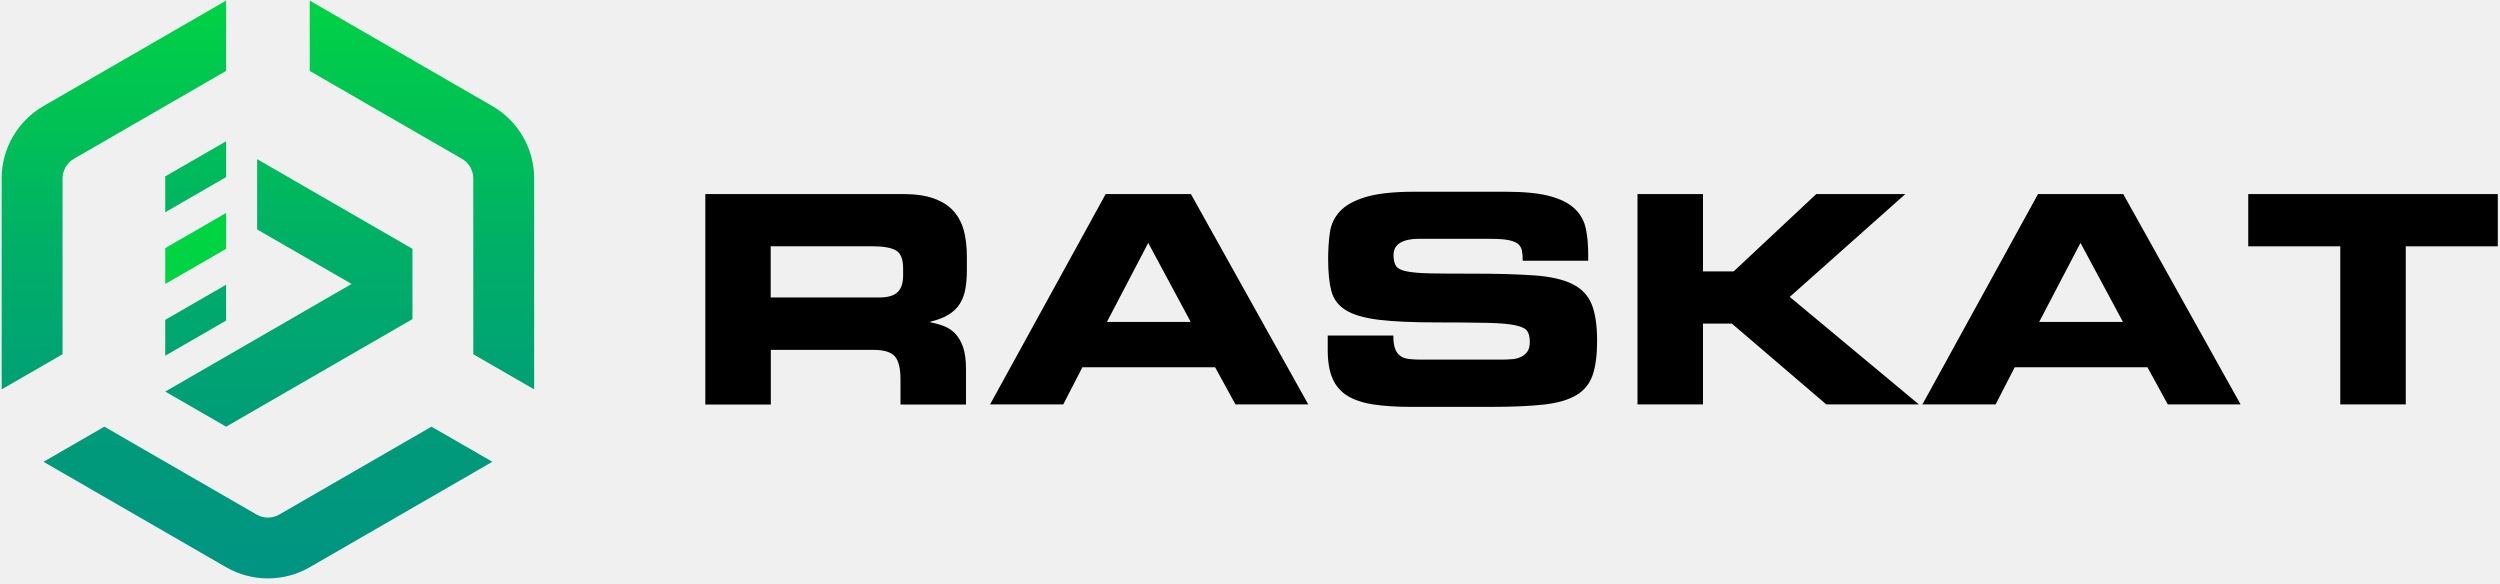
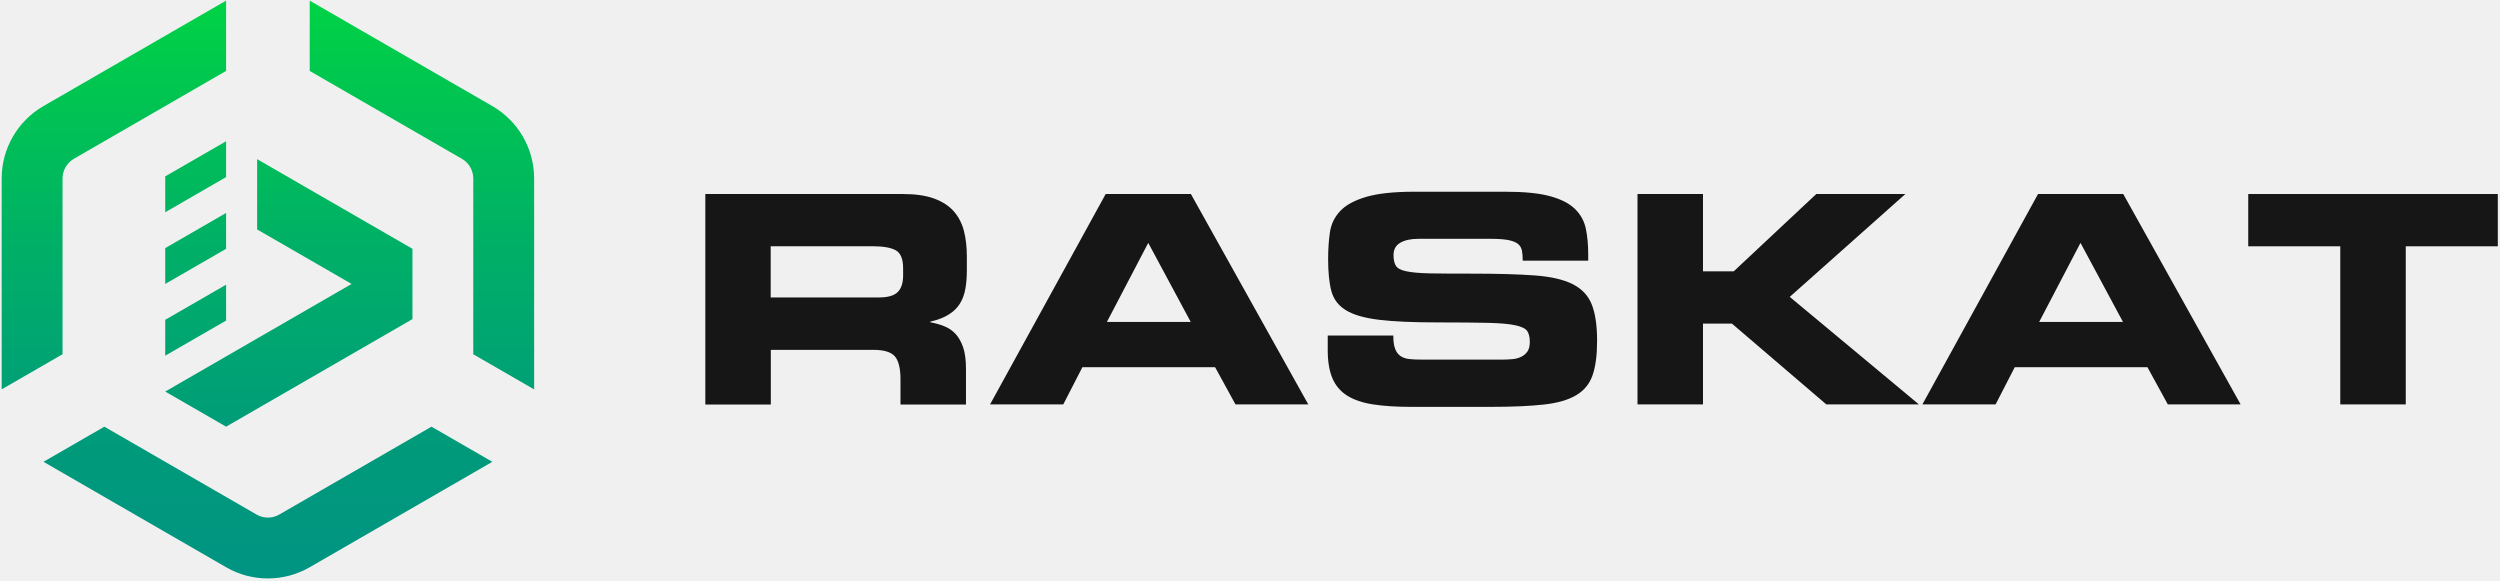
- <svg xmlns="http://www.w3.org/2000/svg" width="300" height="70" fill="none">
-   <g clip-path="url(#a)">
-     <path fill="#000" d="M84.629 23.285h23.709c1.506 0 2.763.18 3.756.544.987.364 1.774.866 2.35 1.521.576.655.982 1.431 1.225 2.35.233.914.354 1.95.354 3.09v1.606c0 .84-.057 1.595-.179 2.266a5.025 5.025 0 0 1-.655 1.78c-.317.507-.766.95-1.342 1.304-.575.364-1.315.645-2.213.856v.068c.597.117 1.146.27 1.664.476.518.195.972.507 1.363.924.386.417.697.961.919 1.621.222.66.338 1.516.338 2.562v4.294h-7.859V45.51c0-1.325-.233-2.24-.687-2.757-.454-.507-1.299-.766-2.53-.766H92.499v6.56h-7.86V23.29h.012l-.022-.005Zm7.854 12.412h12.993c1.057 0 1.807-.212 2.245-.645.438-.433.654-1.093.654-2.001v-.84c0-1.12-.29-1.833-.871-2.166-.576-.322-1.489-.49-2.746-.49H92.483v6.142ZM132.682 23.285h10.225l14.086 25.246h-8.736l-2.445-4.463h-15.924l-2.298 4.463h-8.783l13.875-25.246Zm.148 15.348h10.056l-5.097-9.486-4.959 9.486ZM159.339 40.264h7.859c0 .681.069 1.204.216 1.584.138.38.354.676.639.872.286.195.64.322 1.057.364.422.053.924.069 1.489.069h9.623c.423 0 .835-.016 1.242-.053a2.971 2.971 0 0 0 1.072-.28c.317-.153.57-.364.76-.644.191-.28.28-.66.28-1.152 0-.56-.1-.982-.301-1.288-.2-.307-.67-.534-1.415-.698-.74-.163-1.849-.264-3.322-.295a288.107 288.107 0 0 0-6-.053c-2.953 0-5.298-.1-7.041-.312-1.748-.211-3.074-.592-3.988-1.151-.913-.56-1.489-1.331-1.748-2.314-.259-.982-.385-2.255-.385-3.818 0-1.136.068-2.208.211-3.19a4.616 4.616 0 0 1 1.22-2.562c.671-.724 1.706-1.289 3.1-1.706 1.395-.417 3.323-.629 5.805-.629h10.97c2.261 0 4.051.18 5.361.544 1.31.365 2.297.872 2.968 1.537a4.534 4.534 0 0 1 1.289 2.35c.19.91.285 1.918.285 3.038v.808h-7.859a6.39 6.39 0 0 0-.09-1.189 1.384 1.384 0 0 0-.454-.808c-.248-.211-.629-.364-1.151-.475-.518-.1-1.231-.153-2.124-.153h-8.704c-.892 0-1.616.153-2.16.465-.544.311-.819.808-.819 1.484 0 .56.095.982.285 1.288.191.307.613.529 1.258.66.649.138 1.595.222 2.83.249 1.242.026 2.911.032 5.013.032 3.047 0 5.546.068 7.505.21 1.954.138 3.497.492 4.595 1.047 1.115.56 1.875 1.373 2.303 2.445.423 1.067.639 2.52.639 4.363 0 1.695-.18 3.063-.533 4.098a4.358 4.358 0 0 1-1.949 2.409c-.946.57-2.234.95-3.888 1.135-1.653.185-3.787.28-6.406.28h-9.523c-1.791 0-3.322-.1-4.579-.296-1.268-.195-2.298-.544-3.101-1.045a4.485 4.485 0 0 1-1.774-2.076c-.381-.882-.571-2.012-.571-3.386v-1.758h.011ZM196.5 23.285h7.859v9.28h3.687l9.908-9.28h10.69l-13.875 12.343 15.502 12.903h-11.113l-11.329-9.697h-3.47v9.697H196.5V23.285ZM244.563 23.285h10.225l14.086 25.246h-8.736l-2.445-4.463h-15.925l-2.297 4.463h-8.783l13.875-25.246Zm.137 15.348h10.056l-5.097-9.486-4.959 9.486ZM269.8 23.285h29.936v6.274h-11.044v18.972h-7.859V29.56h-11.044v-6.275h.011Z" />
-     <path fill="url(#b)" d="m37.168 8.513 18.27 10.548a2.728 2.728 0 0 1 1.357 2.355v21.095l7.304 4.215v-25.31a10.03 10.03 0 0 0-5.012-8.683L37.168.078v8.435Z" />
-     <path fill="url(#c)" d="m51.777 51.2-18.27 10.547a2.724 2.724 0 0 1-1.357.364c-.475 0-.945-.127-1.357-.364l-18.27-10.548-7.304 4.215 21.919 12.655a10.045 10.045 0 0 0 10.025 0l21.919-12.655-7.305-4.215Z" />
-     <path fill="url(#d)" d="M7.506 42.507V21.412c0-.966.523-1.87 1.357-2.355l18.27-10.548V.074L5.212 12.73a10.03 10.03 0 0 0-5.012 8.683v25.31l7.305-4.215Z" />
-     <path fill="url(#e)" d="m27.133 16.951-7.305 4.215v4.304l7.305-4.22v-4.299Z" />
-     <path fill="url(#f)" d="m27.133 25.554-7.305 4.22v4.3l7.305-4.215v-4.305Z" />
-     <path fill="url(#g)" d="m27.133 34.166-7.305 4.215v4.304l7.305-4.215v-4.304Z" />
-     <path fill="url(#h)" d="M30.856 19.1v8.436l11.335 6.538-22.363 12.914 7.305 4.215 22.362-12.909V29.86L30.856 19.1Z" />
+ <svg xmlns="http://www.w3.org/2000/svg" width="568" height="132" viewBox="0 0 568 132" fill="none">
+   <g id="Frame 1000002633">
+     <g id="Group">
+       <path id="Vector" d="M160.23 44.08H205.12C207.97 44.08 210.35 44.42 212.23 45.11C214.1 45.8 215.59 46.75 216.68 47.99C217.77 49.23 218.54 50.7 219 52.44C219.44 54.17 219.67 56.13 219.67 58.29V61.33C219.67 62.92 219.561 64.35 219.331 65.62C219.101 66.91 218.691 68.01 218.091 68.99C217.491 69.95 216.64 70.79 215.55 71.46C214.46 72.15 213.06 72.68 211.36 73.08V73.21C212.49 73.43 213.53 73.72 214.51 74.11C215.49 74.48 216.351 75.07 217.091 75.86C217.821 76.65 218.411 77.68 218.831 78.93C219.251 80.18 219.47 81.8 219.47 83.78V91.91H204.591V86.16C204.591 83.65 204.15 81.92 203.29 80.94C202.43 79.98 200.83 79.49 198.5 79.49H175.13V91.91H160.25V44.09H160.271L160.23 44.08ZM175.1 67.58H199.701C201.701 67.58 203.121 67.18 203.951 66.36C204.781 65.54 205.19 64.29 205.19 62.57V60.98C205.19 58.86 204.64 57.51 203.54 56.88C202.45 56.27 200.721 55.95 198.341 55.95H175.1V67.58Z" fill="#161616" />
+       <path id="Vector_2" d="M251.211 44.08H270.571L297.241 91.88H280.701L276.071 83.43H245.921L241.571 91.88H224.941L251.211 44.08ZM251.491 73.14H270.531L260.881 55.18L251.491 73.14Z" fill="#161616" />
+       <path id="Vector_3" d="M301.68 76.231H316.56C316.56 77.52 316.69 78.51 316.97 79.231C317.23 79.951 317.64 80.511 318.18 80.881C318.72 81.251 319.39 81.491 320.18 81.571C320.98 81.671 321.93 81.701 323 81.701H341.22C342.02 81.701 342.8 81.671 343.57 81.6C344.33 81.54 345 81.361 345.6 81.071C346.2 80.781 346.68 80.38 347.04 79.85C347.4 79.32 347.57 78.6 347.57 77.671C347.57 76.611 347.38 75.811 347 75.231C346.62 74.65 345.73 74.221 344.32 73.91C342.92 73.6 340.82 73.41 338.03 73.35C335.24 73.29 331.45 73.251 326.67 73.251C321.08 73.251 316.64 73.061 313.34 72.66C310.03 72.26 307.52 71.54 305.79 70.481C304.06 69.421 302.97 67.96 302.48 66.1C301.99 64.24 301.75 61.831 301.75 58.87C301.75 56.721 301.88 54.691 302.15 52.831C302.41 50.971 303.19 49.34 304.46 47.98C305.73 46.611 307.69 45.541 310.33 44.751C312.97 43.961 316.62 43.56 321.32 43.56H342.09C346.37 43.56 349.76 43.901 352.24 44.591C354.72 45.281 356.59 46.24 357.86 47.501C359.13 48.751 359.95 50.251 360.3 51.951C360.66 53.671 360.84 55.581 360.84 57.701V59.23H345.96C345.96 58.35 345.91 57.611 345.79 56.98C345.68 56.37 345.39 55.861 344.93 55.451C344.46 55.051 343.74 54.761 342.75 54.55C341.77 54.361 340.42 54.261 338.73 54.261H322.25C320.56 54.261 319.19 54.551 318.16 55.141C317.13 55.731 316.61 56.671 316.61 57.951C316.61 59.011 316.79 59.811 317.15 60.391C317.51 60.971 318.31 61.391 319.53 61.641C320.76 61.901 322.55 62.06 324.89 62.111C327.24 62.16 330.4 62.17 334.38 62.17C340.15 62.17 344.88 62.301 348.59 62.571C352.29 62.831 355.21 63.501 357.29 64.55C359.4 65.611 360.84 67.15 361.65 69.18C362.45 71.201 362.86 73.951 362.86 77.441C362.86 80.651 362.52 83.241 361.85 85.201C361.18 87.161 359.96 88.691 358.16 89.761C356.37 90.841 353.93 91.561 350.8 91.91C347.67 92.26 343.63 92.441 338.67 92.441H320.64C317.25 92.441 314.35 92.251 311.97 91.881C309.57 91.511 307.62 90.851 306.1 89.901C304.59 88.951 303.46 87.65 302.74 85.971C302.02 84.3 301.66 82.16 301.66 79.561V76.231H301.68Z" fill="#161616" />
+       <path id="Vector_4" d="M372.039 44.08H386.919V61.65H393.899L412.659 44.08H432.899L406.629 67.45L435.979 91.88H414.939L393.489 73.52H386.919V91.88H372.039V44.08Z" fill="#161616" />
+       <path id="Vector_5" d="M463.04 44.08H482.4L509.069 91.88H492.53L487.9 83.43H457.75L453.4 91.88H436.77L463.04 44.08ZM463.3 73.14H482.339L472.689 55.18L463.3 73.14Z" fill="#161616" />
+       <path id="Vector_6" d="M510.821 44.08H567.501V55.96H546.591V91.88H531.711V55.96H510.801V44.08H510.821Z" fill="#161616" />
+     </g>
+     <g id="Group_2">
+       <g id="Group_3">
+         <path id="Vector_7" d="M70.367 16.12L104.957 36.09C106.547 37.01 107.527 38.72 107.527 40.55V80.49L121.357 88.47V40.55C121.357 33.77 117.737 27.5 111.867 24.11L70.367 0.15V16.12Z" fill="url(#paint0_linear_413_21765)" />
+         <path id="Vector_8" d="M98.029 96.941L63.439 116.911C62.659 117.361 61.769 117.601 60.869 117.601C59.969 117.601 59.079 117.361 58.299 116.911L23.709 96.941L9.879 104.921L51.379 128.881C54.319 130.581 57.589 131.421 60.869 131.421C64.149 131.421 67.419 130.571 70.359 128.881L111.859 104.921L98.029 96.941Z" fill="url(#paint1_linear_413_21765)" />
+         <path id="Vector_9" d="M14.209 80.481V40.541C14.209 38.711 15.199 37.001 16.779 36.081L51.369 16.111V0.141L9.869 24.101C3.999 27.491 0.379 33.761 0.379 40.541V88.461L14.209 80.481Z" fill="url(#paint2_linear_413_21765)" />
+       </g>
+       <g id="Group_4">
+         <path id="Vector_10" d="M51.369 32.09L37.539 40.07V48.22L51.369 40.23V32.09Z" fill="url(#paint3_linear_413_21765)" />
+         <path id="Vector_11" d="M51.369 48.379L37.539 56.369V64.509L51.369 56.529V48.379Z" fill="url(#paint4_linear_413_21765)" />
+         <path id="Vector_12" d="M51.369 64.68L37.539 72.66V80.81L51.369 72.83V64.68Z" fill="url(#paint5_linear_413_21765)" />
+         <path id="Vector_13" d="M58.419 36.16V52.13L79.879 64.51L37.539 88.96L51.369 96.94L93.709 72.5V56.53L58.419 36.16Z" fill="url(#paint6_linear_413_21765)" />
+       </g>
+     </g>
  </g>
  <defs>
-     <linearGradient id="b" x1="50.636" x2="50.636" y1="69.3" y2="-.598" gradientUnits="userSpaceOnUse">
+     <linearGradient id="paint0_linear_413_21765" x1="95.867" y1="131.21" x2="95.867" y2="-1.13" gradientUnits="userSpaceOnUse">
      <stop stop-color="#009482" />
-       <stop offset=".22" stop-color="#009A7B" />
-       <stop offset=".55" stop-color="#00AE68" />
-       <stop offset=".93" stop-color="#00CD49" />
+       <stop offset="0.22" stop-color="#009A7B" />
+       <stop offset="0.55" stop-color="#00AE68" />
+       <stop offset="0.93" stop-color="#00CD49" />
      <stop offset="1" stop-color="#00D443" />
    </linearGradient>
-     <linearGradient id="c" x1="32.15" x2="32.15" y1="69.299" y2="-.598" gradientUnits="userSpaceOnUse">
+     <linearGradient id="paint1_linear_413_21765" x1="60.869" y1="131.211" x2="60.869" y2="-1.129" gradientUnits="userSpaceOnUse">
      <stop stop-color="#009482" />
-       <stop offset=".22" stop-color="#009A7B" />
-       <stop offset=".55" stop-color="#00AE68" />
-       <stop offset=".93" stop-color="#00CD49" />
+       <stop offset="0.22" stop-color="#009A7B" />
+       <stop offset="0.55" stop-color="#00AE68" />
+       <stop offset="0.93" stop-color="#00CD49" />
      <stop offset="1" stop-color="#00D443" />
    </linearGradient>
-     <linearGradient id="d" x1="13.664" x2="13.664" y1="69.302" y2="-.596" gradientUnits="userSpaceOnUse">
+     <linearGradient id="paint2_linear_413_21765" x1="25.869" y1="131.211" x2="25.869" y2="-1.129" gradientUnits="userSpaceOnUse">
      <stop stop-color="#009482" />
-       <stop offset=".22" stop-color="#009A7B" />
-       <stop offset=".55" stop-color="#00AE68" />
-       <stop offset=".93" stop-color="#00CD49" />
+       <stop offset="0.22" stop-color="#009A7B" />
+       <stop offset="0.55" stop-color="#00AE68" />
+       <stop offset="0.93" stop-color="#00CD49" />
      <stop offset="1" stop-color="#00D443" />
    </linearGradient>
-     <linearGradient id="e" x1="23.478" x2="23.478" y1="69.303" y2="-.595" gradientUnits="userSpaceOnUse">
+     <linearGradient id="paint3_linear_413_21765" x1="44.449" y1="131.21" x2="44.449" y2="-1.13" gradientUnits="userSpaceOnUse">
      <stop stop-color="#009482" />
-       <stop offset=".22" stop-color="#009A7B" />
-       <stop offset=".55" stop-color="#00AE68" />
-       <stop offset=".93" stop-color="#00CD49" />
+       <stop offset="0.22" stop-color="#009A7B" />
+       <stop offset="0.55" stop-color="#00AE68" />
+       <stop offset="0.93" stop-color="#00CD49" />
      <stop offset="1" stop-color="#00D443" />
    </linearGradient>
-     <linearGradient id="f" x1="23.478" x2="23.478" y1="-249.294" y2="-.595" gradientUnits="userSpaceOnUse">
+     <linearGradient id="paint4_linear_413_21765" x1="44.449" y1="131.209" x2="44.449" y2="-1.131" gradientUnits="userSpaceOnUse">
      <stop stop-color="#009482" />
-       <stop offset=".22" stop-color="#009A7B" />
-       <stop offset=".55" stop-color="#00AE68" />
-       <stop offset=".93" stop-color="#00CD49" />
+       <stop offset="0.22" stop-color="#009A7B" />
+       <stop offset="0.55" stop-color="#00AE68" />
+       <stop offset="0.93" stop-color="#00CD49" />
      <stop offset="1" stop-color="#00D443" />
    </linearGradient>
-     <linearGradient id="g" x1="23.478" x2="23.478" y1="69.305" y2="-.593" gradientUnits="userSpaceOnUse">
+     <linearGradient id="paint5_linear_413_21765" x1="44.449" y1="131.21" x2="44.449" y2="-1.13" gradientUnits="userSpaceOnUse">
      <stop stop-color="#009482" />
-       <stop offset=".22" stop-color="#009A7B" />
-       <stop offset=".55" stop-color="#00AE68" />
-       <stop offset=".93" stop-color="#00CD49" />
+       <stop offset="0.22" stop-color="#009A7B" />
+       <stop offset="0.55" stop-color="#00AE68" />
+       <stop offset="0.93" stop-color="#00CD49" />
      <stop offset="1" stop-color="#00D443" />
    </linearGradient>
-     <linearGradient id="h" x1="34.659" x2="34.659" y1="69.303" y2="-.595" gradientUnits="userSpaceOnUse">
+     <linearGradient id="paint6_linear_413_21765" x1="65.619" y1="131.21" x2="65.619" y2="-1.13" gradientUnits="userSpaceOnUse">
      <stop stop-color="#009482" />
-       <stop offset=".22" stop-color="#009A7B" />
-       <stop offset=".55" stop-color="#00AE68" />
-       <stop offset=".93" stop-color="#00CD49" />
+       <stop offset="0.22" stop-color="#009A7B" />
+       <stop offset="0.55" stop-color="#00AE68" />
+       <stop offset="0.93" stop-color="#00CD49" />
      <stop offset="1" stop-color="#00D443" />
    </linearGradient>
-     <clipPath id="a">
-       <path fill="#fff" d="M0 0h300v69.718H0z" />
-     </clipPath>
  </defs>
</svg>
